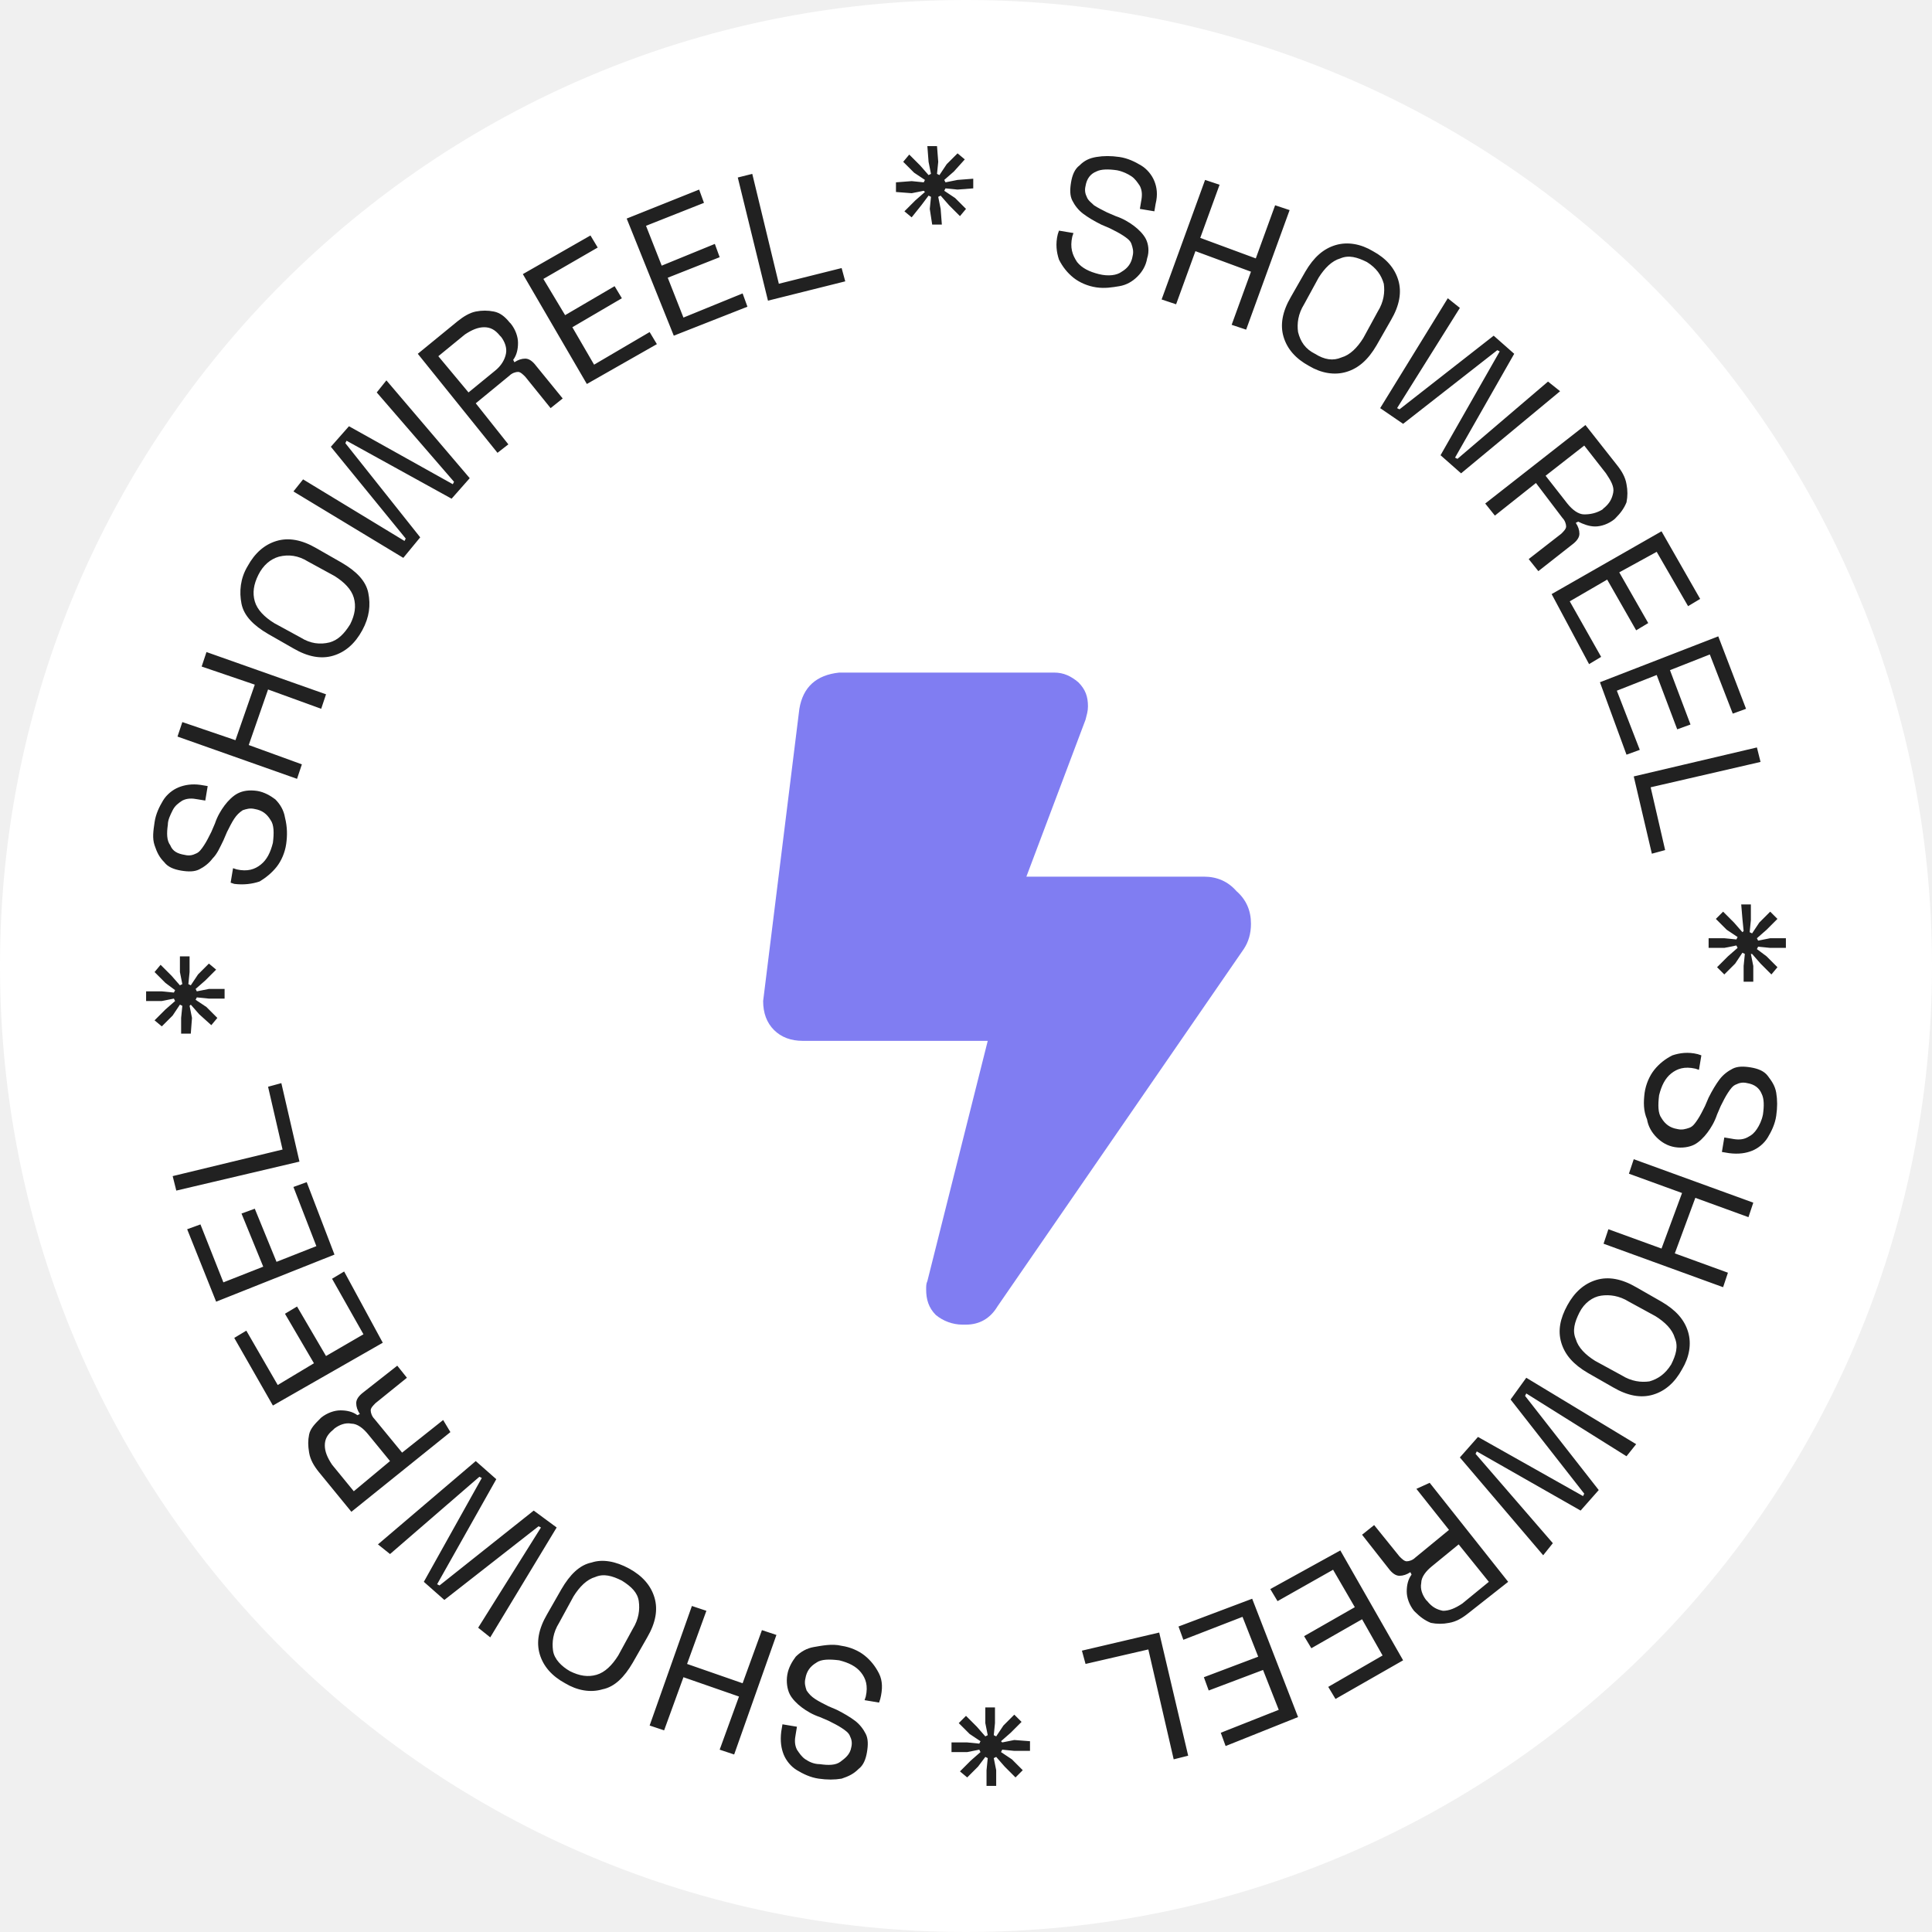
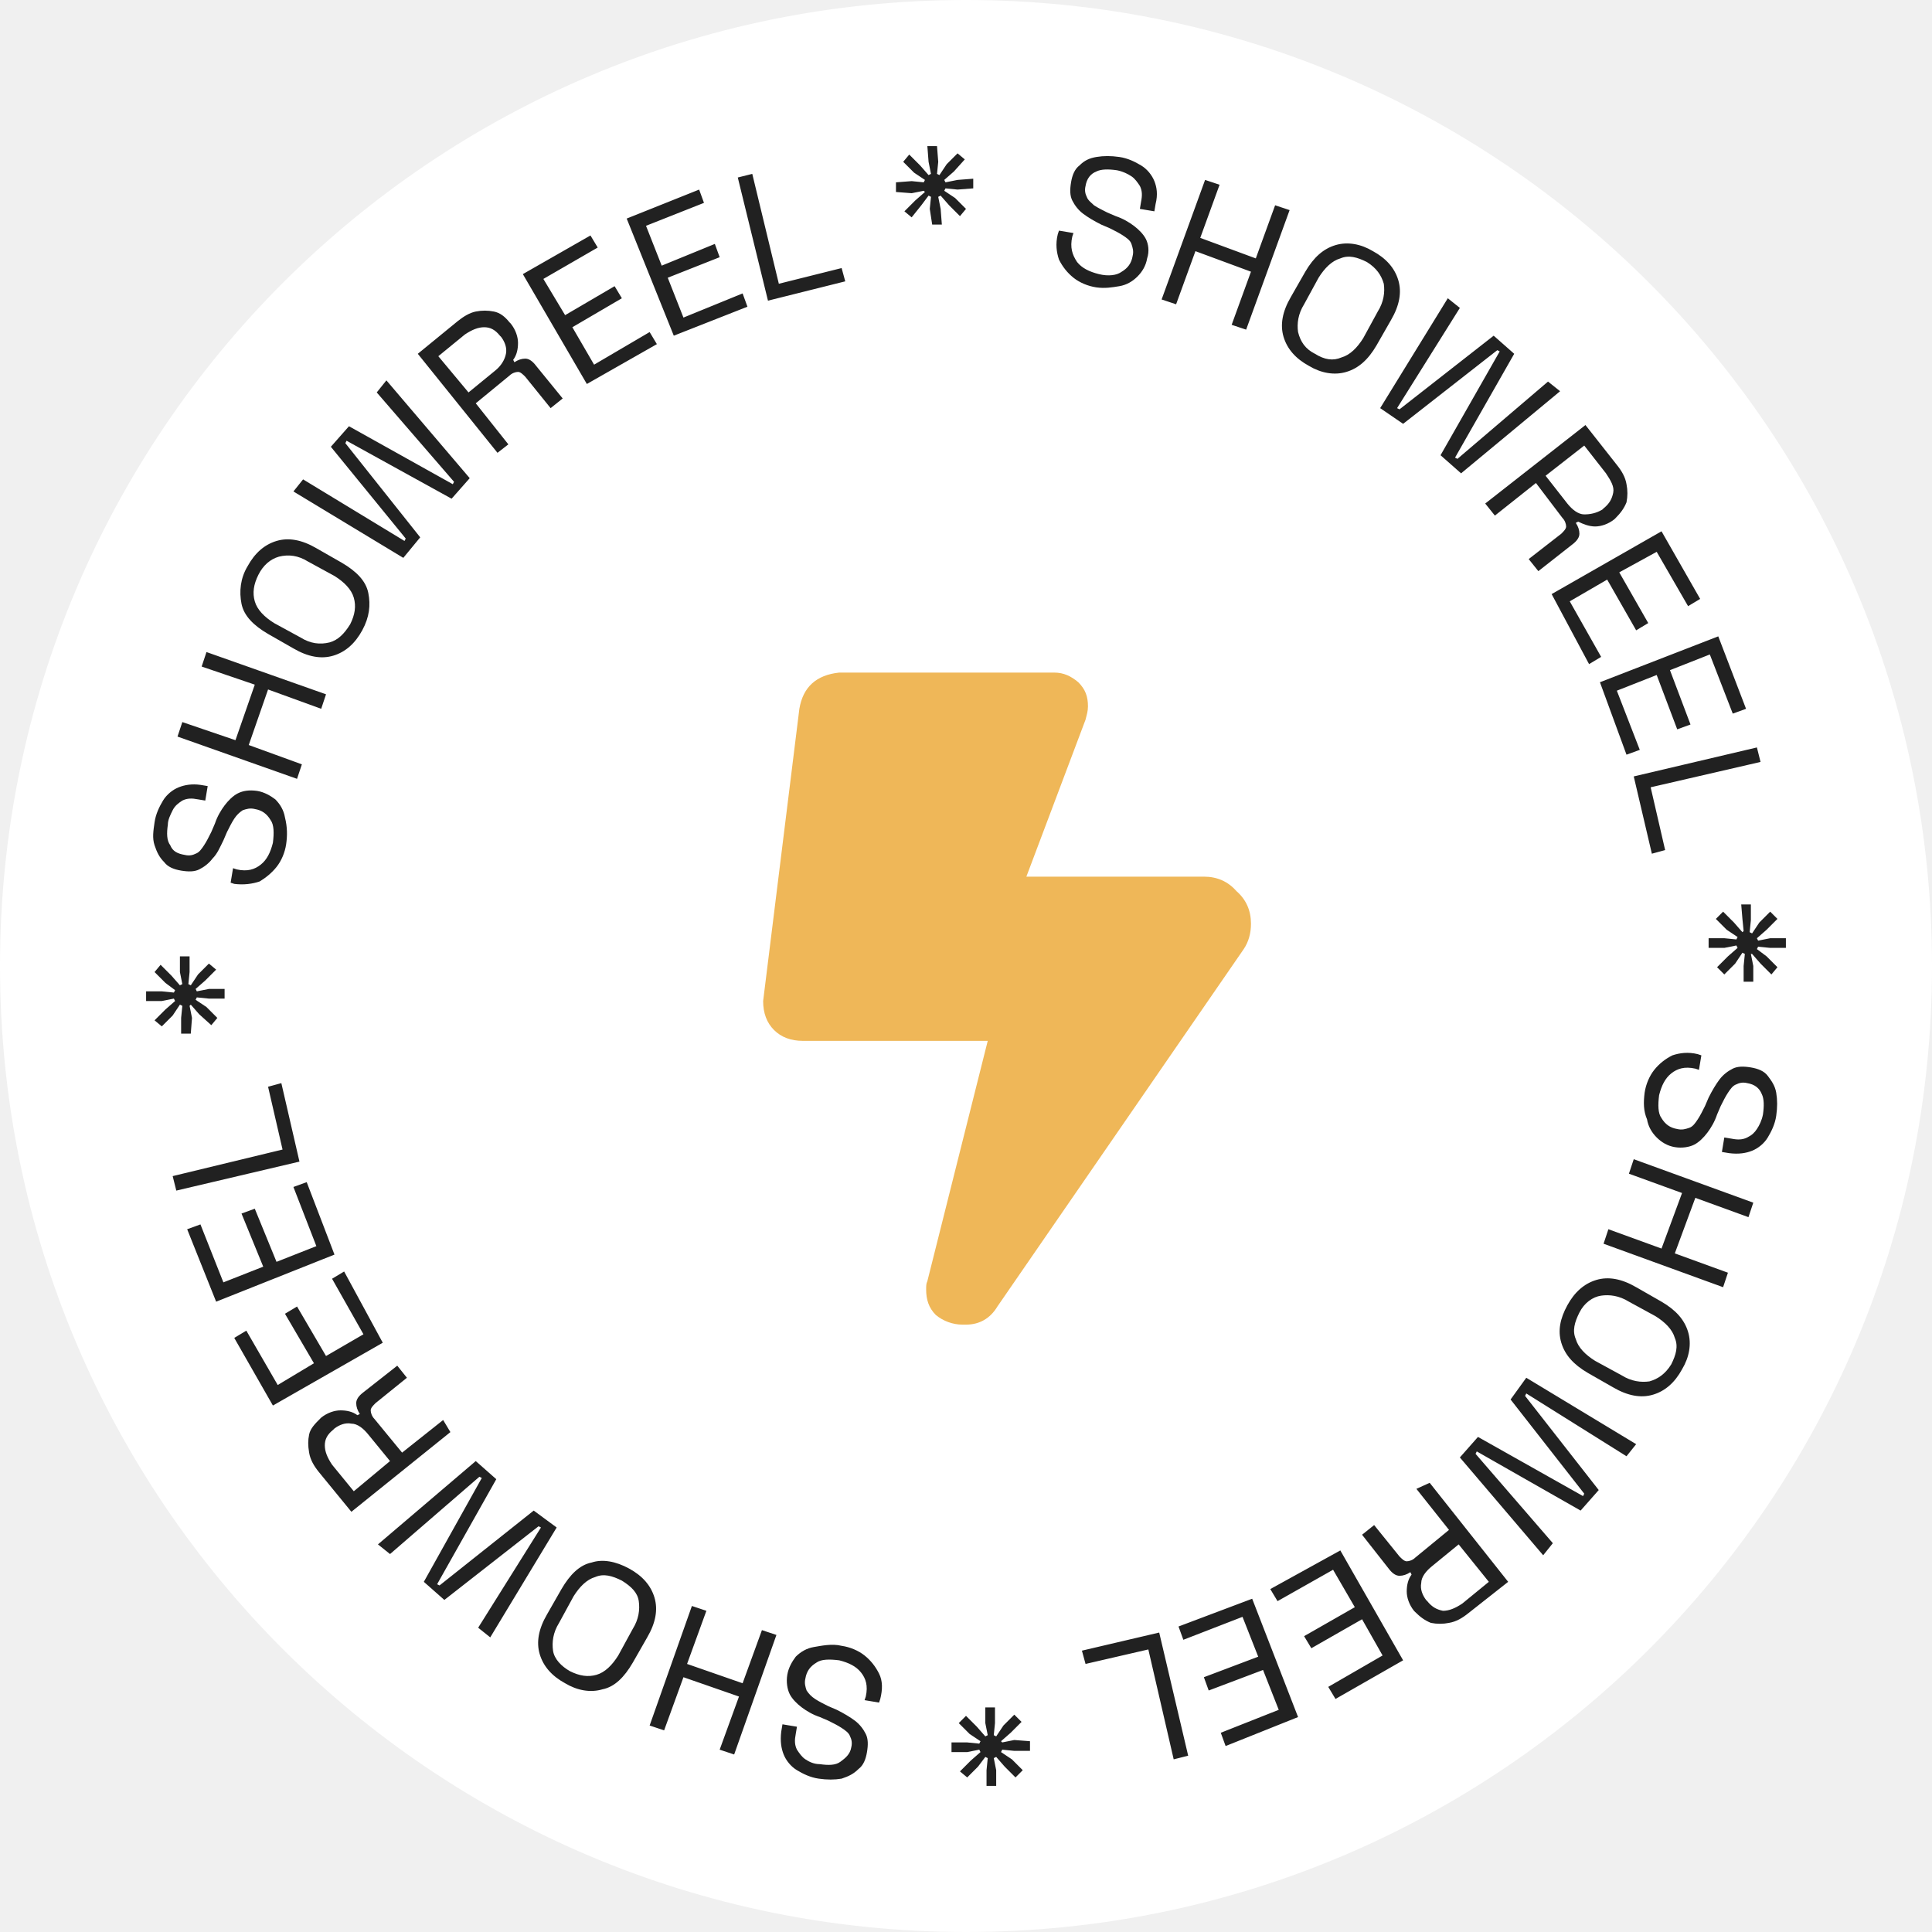
<svg xmlns="http://www.w3.org/2000/svg" id="showreel-object" shape-rendering="geometricPrecision" text-rendering="geometricPrecision" width="160px" height="160px" viewBox="0 0 160 160" style="enable-background:new 0 0 160 160;" xml:space="preserve">
  <style type="text/css">
		#rotation-group {
				animation: rotateInfinite 9000ms linear infinite normal forwards
			}
			@keyframes rotateInfinite {
				0% {
					transform: translate(80px,80px) rotate(0deg);
					}
				100% {
					transform: translate(80px,80px) rotate(360deg);
					}
			}
	</style>
  <path fill="#FFFFFF" d="M80,0C35.8,0,0,35.8,0,80s35.8,80,80,80s80-35.8,80-80S124.2,0,80,0L80,0z" />
-   <path fill="#807DF2" d="M66.2,58.7c0.3-1.8,1.4-2.8,3.3-3h17.8c0.8,0,1.4,0.3,2,0.8c0.6,0.6,0.8,1.2,0.8,2c0,0.4-0.1,0.7-0.2,1.1   l-4.9,13h14.7c1.1,0,2,0.4,2.7,1.2c0.8,0.7,1.2,1.6,1.2,2.7c0,0.8-0.2,1.5-0.6,2.1l-20.4,29.6c-0.6,1-1.5,1.5-2.6,1.5h-0.3   c-0.8,0-1.6-0.3-2.2-0.8c-0.6-0.6-0.8-1.3-0.8-2.1c0-0.3,0-0.5,0.1-0.7l5-19.9H66.5c-1,0-1.8-0.3-2.4-0.9s-0.9-1.4-0.9-2.4   L66.2,58.7z" />
+   <path fill="#efb758" d="M66.2,58.7c0.3-1.8,1.4-2.8,3.3-3h17.8c0.8,0,1.4,0.3,2,0.8c0.6,0.6,0.8,1.2,0.8,2c0,0.4-0.1,0.7-0.2,1.1   l-4.9,13h14.7c1.1,0,2,0.4,2.7,1.2c0.8,0.7,1.2,1.6,1.2,2.7c0,0.8-0.2,1.5-0.6,2.1l-20.4,29.6c-0.6,1-1.5,1.5-2.6,1.5h-0.3   c-0.8,0-1.6-0.3-2.2-0.8c-0.6-0.6-0.8-1.3-0.8-2.1c0-0.3,0-0.5,0.1-0.7l5-19.9H66.5c-1,0-1.8-0.3-2.4-0.9s-0.9-1.4-0.9-2.4   L66.2,58.7z" />
  <g id="rotation-group" transform="translate(80,80) rotate(360)">
    <path fill="#212121" transform="translate(-80,-80)" d="M90.8,23.8c-0.7-0.1-1.4-0.4-1.9-0.8c-0.5-0.4-0.9-0.9-1.2-1.5c-0.2-0.6-0.3-1.3-0.1-2.1l0.1-0.3l1.2,0.2    l-0.1,0.3c-0.2,0.9,0,1.5,0.4,2.1c0.4,0.5,1,0.8,1.8,1c0.8,0.2,1.5,0.1,1.9-0.2c0.5-0.3,0.8-0.7,0.9-1.3c0.1-0.4,0-0.7-0.1-1    c-0.1-0.3-0.4-0.5-0.7-0.7c-0.3-0.2-0.7-0.4-1.1-0.6l-0.7-0.3c-0.6-0.3-1.1-0.6-1.5-0.9s-0.7-0.7-0.9-1.1c-0.2-0.4-0.2-0.9-0.1-1.5    c0.1-0.6,0.3-1.1,0.7-1.4c0.4-0.4,0.8-0.6,1.4-0.7s1.2-0.1,1.9,0c0.7,0.1,1.3,0.4,1.8,0.7c0.5,0.3,0.9,0.8,1.1,1.3s0.3,1.1,0.1,1.9    l-0.1,0.6l-1.2-0.2l0.1-0.6c0.1-0.5,0.1-0.9-0.1-1.3c-0.2-0.3-0.4-0.6-0.7-0.8s-0.7-0.4-1.2-0.5c-0.7-0.1-1.3-0.1-1.7,0.1    c-0.5,0.2-0.8,0.6-0.9,1.2c-0.1,0.4,0,0.7,0.1,0.9c0.1,0.3,0.4,0.5,0.6,0.7c0.3,0.2,0.7,0.4,1.1,0.6l0.7,0.3    c0.6,0.2,1.1,0.5,1.5,0.8c0.4,0.3,0.8,0.7,1,1.1c0.2,0.4,0.3,1,0.1,1.6c-0.1,0.6-0.4,1.1-0.8,1.5c-0.4,0.4-0.9,0.7-1.5,0.8    S91.5,23.9,90.8,23.8z M96.2,24.8l3.6-9.9l1.2,0.4l-1.6,4.4l4.6,1.7l1.6-4.4l1.2,0.4l-3.6,9.9l-1.2-0.4l1.6-4.4L99,20.8l-1.6,4.4    L96.2,24.8z M108.4,30.3c-1.1-0.6-1.8-1.4-2.1-2.4c-0.3-1-0.1-2.1,0.6-3.3l1.2-2.1c0.7-1.2,1.5-1.9,2.5-2.2c1-0.3,2.1-0.1,3.1,0.5    c1.1,0.6,1.8,1.4,2.1,2.4c0.3,1,0.1,2.1-0.6,3.3l-1.2,2.1c-0.7,1.2-1.5,1.9-2.5,2.2C110.5,31.1,109.4,30.9,108.4,30.3z M108.9,29.3    c0.8,0.5,1.5,0.6,2.2,0.3c0.7-0.2,1.3-0.8,1.8-1.6l1.2-2.2c0.5-0.8,0.6-1.6,0.5-2.3c-0.2-0.7-0.6-1.3-1.4-1.8    c-0.8-0.4-1.5-0.6-2.2-0.3c-0.7,0.2-1.3,0.8-1.8,1.6l-1.2,2.2c-0.5,0.8-0.6,1.6-0.5,2.3C107.7,28.3,108.1,28.9,108.9,29.3z    M114.3,33.8l5.6-9.1l1,0.8l-5.2,8.3l0.2,0.1l7.8-6.1l1.7,1.5l-4.9,8.6l0.2,0.1l7.5-6.4l1,0.8l-8.2,6.8l-1.7-1.5l4.9-8.6l-0.2-0.1    l-7.8,6.1L114.3,33.8z M123,41.7l8.3-6.5l2.6,3.3c0.4,0.5,0.7,1,0.8,1.6c0.1,0.5,0.1,1,0,1.5c-0.2,0.5-0.5,0.9-0.9,1.3l-0.1,0.1    c-0.5,0.4-1.1,0.6-1.6,0.6c-0.5,0-1-0.2-1.4-0.4l-0.2,0.1c0.2,0.3,0.3,0.6,0.3,0.9c0,0.3-0.2,0.6-0.6,0.9l-2.8,2.2l-0.8-1l2.7-2.1    c0.2-0.2,0.4-0.4,0.4-0.6s-0.1-0.5-0.3-0.7l-2.2-2.9l-3.4,2.7L123,41.7z M128,39.4l1.8,2.3c0.4,0.5,0.9,0.9,1.4,0.9s1-0.1,1.5-0.4    l0.1-0.1c0.5-0.4,0.7-0.8,0.8-1.3s-0.2-1-0.6-1.6l-1.8-2.3L128,39.4z M128.5,49.2l9.1-5.2l3.2,5.6l-1,0.6l-2.6-4.5l-3.1,1.7l2.4,4.2    l-1,0.6l-2.4-4.2l-3.1,1.8l2.6,4.6l-1,0.6L128.5,49.2z M132.5,56.5l9.8-3.8l2.3,6l-1.1,0.4l-1.9-4.9l-3.3,1.3l1.7,4.5l-1.1,0.4    l-1.7-4.5l-3.3,1.3l1.9,4.9l-1.1,0.4L132.5,56.5z M135.3,64.3l10.2-2.4l0.3,1.2l-9.1,2.1l1.2,5.2l-1.1,0.3L135.3,64.3z M144.2,74.9    l0.8,0l0,1.3l-0.1,1l0.2,0.1l0.6-0.9l0.9-0.9l0.6,0.6l-0.9,0.9l-0.8,0.7l0.1,0.2l1-0.2l1.3,0l0,0.8l-1.3,0l-1-0.1l-0.1,0.2l0.8,0.6    l0.9,0.9l-0.5,0.6l-0.9-0.9l-0.7-0.8L145,79l0.2,1l0,1.3l-0.8,0l0-1.3l0.1-1l-0.2-0.1l-0.6,0.9l-0.9,0.9l-0.6-0.6l0.9-0.9l0.8-0.7    l-0.1-0.2l-1,0.2l-1.3,0l0-0.8l1.3,0l1,0.1l0.1-0.2l-0.9-0.6l-0.9-0.9l0.6-0.6l0.9,0.9l0.7,0.8l0.1-0.1l-0.1-1L144.2,74.9z    M136.2,90.5c0.1-0.7,0.4-1.4,0.8-1.9c0.4-0.5,0.9-0.9,1.5-1.2c0.6-0.2,1.3-0.3,2.1-0.1l0.3,0.1l-0.2,1.2l-0.3-0.1    c-0.9-0.2-1.5,0-2,0.4c-0.5,0.4-0.8,1-1,1.8c-0.1,0.8-0.1,1.5,0.2,1.9c0.3,0.5,0.7,0.8,1.3,0.9c0.4,0.1,0.7,0,1-0.1s0.5-0.4,0.7-0.7    s0.4-0.7,0.6-1.1l0.3-0.7c0.3-0.6,0.6-1.1,0.9-1.5s0.7-0.7,1.1-0.9c0.4-0.2,0.9-0.2,1.5-0.1c0.6,0.1,1.1,0.3,1.4,0.7    s0.6,0.8,0.7,1.4c0.1,0.6,0.1,1.2,0,1.9c-0.1,0.7-0.4,1.3-0.7,1.8c-0.3,0.5-0.8,0.9-1.3,1.1s-1.1,0.3-1.9,0.2l-0.6-0.1l0.2-1.2    l0.6,0.1c0.5,0.1,0.9,0.1,1.3-0.1s0.6-0.4,0.8-0.7c0.2-0.3,0.4-0.7,0.5-1.2c0.1-0.7,0.1-1.3-0.1-1.7c-0.2-0.5-0.6-0.8-1.2-0.9    c-0.4-0.1-0.7,0-0.9,0.1c-0.3,0.1-0.5,0.4-0.7,0.7c-0.2,0.3-0.4,0.7-0.6,1.1l-0.3,0.7c-0.2,0.6-0.5,1.1-0.8,1.5    c-0.3,0.4-0.7,0.8-1.1,1c-0.4,0.2-1,0.3-1.6,0.2s-1.1-0.4-1.5-0.8c-0.4-0.4-0.7-0.9-0.8-1.5C136.1,92,136.1,91.3,136.2,90.5z    M135.3,96l9.9,3.6l-0.4,1.2l-4.4-1.6l-1.7,4.6l4.4,1.6l-0.4,1.2l-9.9-3.6l0.4-1.2l4.4,1.6l1.7-4.6l-4.4-1.6L135.3,96z M129.8,108.1    c0.6-1.1,1.4-1.8,2.4-2.1s2.1-0.1,3.3,0.6l2.1,1.2c1.2,0.7,1.9,1.5,2.2,2.5s0.1,2.1-0.5,3.1c-0.6,1.1-1.4,1.8-2.4,2.1    s-2.1,0.1-3.3-0.6l-2.1-1.2c-1.2-0.7-1.9-1.5-2.2-2.5S129.2,109.2,129.8,108.1z M130.8,108.7c-0.4,0.8-0.6,1.5-0.3,2.2    c0.2,0.7,0.8,1.3,1.6,1.8l2.2,1.2c0.8,0.5,1.6,0.6,2.3,0.5c0.7-0.2,1.3-0.6,1.8-1.4c0.4-0.8,0.6-1.5,0.3-2.2    c-0.2-0.7-0.8-1.3-1.6-1.8l-2.2-1.2c-0.8-0.5-1.6-0.6-2.3-0.5S131.2,107.9,130.8,108.7z M126.4,114.1l9.1,5.5l-0.8,1l-8.3-5.2    l-0.1,0.2l6.1,7.8l-1.5,1.7l-8.6-4.9l-0.1,0.2l6.4,7.4l-0.8,1l-6.9-8.1l1.5-1.7l8.7,4.9l0.1-0.2l-6.1-7.8L126.4,114.1z M118.4,122.8    l6.5,8.2l-3.3,2.6c-0.5,0.4-1,0.7-1.6,0.8c-0.5,0.1-1,0.1-1.5,0c-0.5-0.2-0.9-0.5-1.3-0.9l-0.1-0.1c-0.4-0.5-0.6-1.1-0.6-1.6    s0.1-1,0.4-1.4l-0.1-0.2c-0.3,0.2-0.6,0.3-0.9,0.3c-0.3,0-0.6-0.2-0.9-0.6l-2.2-2.8l1-0.8l2.1,2.6c0.2,0.2,0.4,0.4,0.6,0.4    s0.5-0.1,0.7-0.3l2.8-2.3l-2.7-3.4L118.4,122.8z M120.8,127.9l-2.2,1.8c-0.5,0.4-0.9,0.9-0.9,1.4c-0.1,0.5,0.1,1,0.4,1.4l0.1,0.1    c0.4,0.5,0.8,0.7,1.3,0.8c0.5,0,1-0.2,1.6-0.6l2.2-1.8L120.8,127.9z M111,128.4l5.2,9.1l-5.6,3.2l-0.6-1l4.5-2.6l-1.7-3l-4.2,2.4    l-0.6-1l4.2-2.4l-1.8-3.1l-4.6,2.6l-0.6-1L111,128.4z M103.7,132.4l3.8,9.8l-6,2.4l-0.4-1.1l4.8-1.9l-1.3-3.3l-4.5,1.7l-0.4-1.1    l4.5-1.7l-1.3-3.3l-4.9,1.9l-0.4-1.1L103.7,132.4z M96,135.2l2.4,10.2l-1.2,0.3l-2.1-9.1l-5.2,1.2l-0.3-1.1L96,135.2z M85.3,144.2    l0,0.8l-1.3,0l-1-0.1l-0.1,0.2l0.9,0.6l0.9,0.9l-0.6,0.6l-0.9-0.9l-0.7-0.8l-0.2,0.1l0.2,1l0,1.3l-0.8,0l0-1.3l0.1-1l-0.2-0.1    l-0.6,0.8l-0.9,0.9l-0.6-0.5l0.9-0.9l0.8-0.7l-0.1-0.2l-1,0.2l-1.3,0l0-0.8l1.3,0l1,0.1l0.1-0.2l-0.9-0.6l-0.9-0.9l0.6-0.6l0.9,0.9    l0.7,0.8l0.2-0.1l-0.2-1l0-1.3l0.8,0l0,1.3l-0.1,1l0.2,0.1l0.6-0.9l0.9-0.9l0.6,0.6l-0.9,0.9l-0.8,0.7l0.1,0.1l1-0.2L85.3,144.2z    M69.7,136.3c0.7,0.1,1.4,0.4,1.9,0.8s0.9,0.9,1.2,1.5s0.3,1.3,0.1,2.1l-0.1,0.3l-1.2-0.2l0.1-0.3c0.2-0.9,0-1.5-0.4-2    c-0.4-0.5-1-0.8-1.8-1c-0.8-0.1-1.5-0.1-1.9,0.2c-0.5,0.3-0.8,0.7-0.9,1.3c-0.1,0.4,0,0.7,0.1,1c0.2,0.3,0.4,0.5,0.7,0.7    c0.3,0.2,0.7,0.4,1.1,0.6l0.7,0.3c0.6,0.3,1.1,0.6,1.5,0.9c0.4,0.3,0.7,0.7,0.9,1.1s0.2,0.9,0.1,1.5c-0.1,0.6-0.3,1.1-0.7,1.4    c-0.4,0.4-0.8,0.6-1.4,0.8c-0.6,0.1-1.2,0.1-1.9,0c-0.7-0.1-1.3-0.4-1.8-0.7c-0.5-0.3-0.9-0.8-1.1-1.3c-0.2-0.5-0.3-1.1-0.2-1.9    l0.1-0.6l1.2,0.2l-0.1,0.6c-0.1,0.5-0.1,0.9,0.1,1.3c0.2,0.3,0.4,0.6,0.7,0.8c0.3,0.2,0.7,0.4,1.2,0.4c0.7,0.1,1.3,0.1,1.7-0.2    s0.8-0.6,0.9-1.2c0.1-0.4,0-0.7-0.1-0.9c-0.1-0.3-0.4-0.5-0.7-0.7c-0.3-0.2-0.7-0.4-1.1-0.6l-0.7-0.3c-0.6-0.2-1.1-0.5-1.5-0.8    s-0.8-0.7-1-1.1c-0.2-0.4-0.3-1-0.2-1.6c0.1-0.6,0.4-1.1,0.7-1.5c0.4-0.4,0.9-0.7,1.5-0.8S68.9,136.1,69.7,136.3z M64.3,135.4    l-3.5,9.9l-1.2-0.4l1.6-4.4l-4.6-1.6l-1.6,4.4l-1.2-0.4l3.5-9.9l1.2,0.4l-1.6,4.4l4.6,1.6l1.6-4.4L64.3,135.4z M52.1,129.9    c1.1,0.6,1.8,1.4,2.1,2.4c0.3,1,0.1,2.1-0.6,3.3l-1.2,2.1c-0.7,1.2-1.5,2-2.5,2.2c-1,0.3-2.1,0.1-3.1-0.5c-1.1-0.6-1.8-1.4-2.1-2.4    c-0.3-1-0.1-2.1,0.6-3.3l1.2-2.1c0.7-1.2,1.5-2,2.5-2.2C49.9,129.1,51,129.3,52.1,129.9z M51.5,130.9c-0.8-0.4-1.5-0.6-2.2-0.3    c-0.7,0.2-1.3,0.8-1.8,1.6l-1.2,2.2c-0.5,0.8-0.6,1.6-0.5,2.3s0.7,1.3,1.4,1.7c0.8,0.4,1.5,0.5,2.2,0.3c0.7-0.2,1.3-0.8,1.8-1.6    l1.2-2.2c0.5-0.8,0.6-1.6,0.5-2.3C52.8,131.9,52.3,131.4,51.5,130.9z M46.1,126.5l-5.5,9.1l-1-0.8l5.2-8.3l-0.2-0.1l-7.8,6.1    l-1.7-1.5l4.8-8.6l-0.2-0.1l-7.4,6.4l-1-0.8l8.1-6.9l1.7,1.5l-4.9,8.7l0.2,0.1l7.8-6.2L46.1,126.5z M37.3,118.6l-8.2,6.6l-2.7-3.3    c-0.4-0.5-0.7-1-0.8-1.6s-0.1-1,0-1.5c0.1-0.5,0.5-0.9,0.9-1.3l0.1-0.1c0.5-0.4,1.1-0.6,1.6-0.6c0.5,0,1,0.1,1.4,0.4l0.2-0.1    c-0.2-0.3-0.3-0.6-0.3-0.9c0-0.3,0.2-0.6,0.6-0.9l2.8-2.2l0.8,1l-2.6,2.1c-0.2,0.2-0.4,0.4-0.4,0.6c0,0.2,0.1,0.5,0.3,0.7l2.3,2.8    l3.4-2.7L37.3,118.6z M32.3,121l-1.8-2.2c-0.4-0.5-0.9-0.9-1.4-0.9c-0.5-0.1-1,0.1-1.4,0.4l-0.1,0.1c-0.5,0.4-0.7,0.8-0.7,1.3    c0,0.5,0.2,1,0.6,1.6l1.8,2.2L32.3,121z M31.7,111.2l-9.1,5.2l-3.2-5.6l1-0.6l2.6,4.5l3-1.8l-2.4-4.1l1-0.6l2.4,4.1l3.1-1.8    l-2.6-4.6l1-0.6L31.7,111.2z M27.7,103.9l-9.8,3.9l-2.4-6l1.1-0.4l1.9,4.8l3.3-1.3l-1.8-4.4l1.1-0.4l1.8,4.4l3.3-1.3l-1.9-4.9    l1.1-0.4L27.7,103.9z M24.8,96.2l-10.2,2.4l-0.3-1.2l9.1-2.2L22.2,90l1.1-0.3L24.8,96.2z M15.8,85.6l-0.8,0l0-1.3l0.1-1l-0.2-0.1    l-0.6,0.9L13.4,85l-0.6-0.5l0.9-0.9l0.8-0.7l-0.1-0.2l-1,0.2l-1.3,0l0-0.8l1.3,0l1,0.1l0.1-0.2l-0.8-0.6l-0.9-0.9l0.5-0.6l0.9,0.9    l0.7,0.8l0.2-0.1l-0.2-1l0-1.3l0.8,0l0,1.3l-0.1,1l0.2,0.1l0.6-0.9l0.9-0.9l0.6,0.5l-0.9,0.9l-0.8,0.7l0.1,0.2l1-0.2l1.3,0l0,0.8    l-1.3,0l-1-0.1l-0.1,0.2l0.9,0.6l0.9,0.9l-0.5,0.6L16.5,84l-0.7-0.8l-0.1,0.1l0.2,1L15.8,85.6z M23.7,69.9c-0.1,0.7-0.4,1.4-0.8,1.9    s-0.9,0.9-1.4,1.2c-0.6,0.2-1.3,0.3-2.1,0.2l-0.3-0.1l0.2-1.2l0.3,0.1c0.9,0.2,1.5,0,2-0.4c0.5-0.4,0.8-1,1-1.8    c0.1-0.8,0.1-1.5-0.2-1.9c-0.3-0.5-0.7-0.8-1.3-0.9c-0.4-0.1-0.7,0-1,0.1c-0.3,0.2-0.5,0.4-0.7,0.7c-0.2,0.3-0.4,0.7-0.6,1.1    l-0.3,0.7c-0.3,0.6-0.5,1.1-0.9,1.5c-0.3,0.4-0.7,0.7-1.1,0.9c-0.4,0.2-0.9,0.2-1.5,0.1c-0.6-0.1-1.1-0.3-1.4-0.7    c-0.4-0.4-0.6-0.8-0.8-1.4s-0.1-1.2,0-1.9c0.1-0.7,0.4-1.3,0.7-1.8s0.8-0.9,1.3-1.1c0.5-0.2,1.1-0.3,1.8-0.2l0.6,0.1l-0.2,1.2    l-0.6-0.1c-0.5-0.1-0.9-0.1-1.3,0.1c-0.3,0.2-0.6,0.4-0.8,0.8s-0.4,0.8-0.4,1.2c-0.1,0.7-0.1,1.3,0.2,1.7c0.2,0.5,0.6,0.7,1.2,0.8    c0.4,0.1,0.7,0,0.9-0.1c0.3-0.1,0.5-0.4,0.7-0.7c0.2-0.3,0.4-0.7,0.6-1.1l0.3-0.7c0.2-0.6,0.5-1.1,0.8-1.5s0.7-0.8,1.1-1    c0.4-0.2,0.9-0.3,1.6-0.2c0.6,0.1,1.1,0.4,1.5,0.7c0.4,0.4,0.7,0.9,0.8,1.5C23.8,68.5,23.8,69.2,23.7,69.9z M24.6,64.5L14.7,61    l0.4-1.2l4.4,1.5l1.6-4.6l-4.4-1.5l0.4-1.2l9.9,3.5l-0.4,1.2l-4.4-1.6l-1.6,4.6l4.4,1.6L24.6,64.5z M30,52.2    c-0.6,1.1-1.4,1.8-2.4,2.1c-1,0.3-2.1,0.1-3.3-0.6l-2.1-1.2c-1.2-0.7-2-1.5-2.2-2.5s-0.1-2.1,0.5-3.1c0.6-1.1,1.4-1.8,2.4-2.1    c1-0.3,2.1-0.1,3.3,0.6l2.1,1.2c1.2,0.7,2,1.5,2.2,2.5C30.7,50.1,30.6,51.1,30,52.2z M29,51.7c0.4-0.8,0.5-1.5,0.3-2.2    c-0.2-0.7-0.8-1.3-1.6-1.8l-2.2-1.2c-0.8-0.5-1.6-0.6-2.4-0.4c-0.7,0.2-1.3,0.7-1.7,1.5c-0.4,0.8-0.5,1.5-0.3,2.2    c0.2,0.7,0.8,1.3,1.6,1.8l2.2,1.2c0.8,0.5,1.6,0.6,2.4,0.4C28,53,28.5,52.5,29,51.7z M33.4,46.2l-9.1-5.5l0.8-1l8.4,5.1l0.1-0.2    L27.4,37l1.5-1.7l8.6,4.8l0.1-0.2l-6.4-7.4l0.8-1l6.9,8.1l-1.5,1.7l-8.7-4.8l-0.1,0.2l6.2,7.8L33.4,46.2z M41.2,37.5l-6.6-8.2    l3.3-2.7c0.5-0.4,1-0.7,1.5-0.8c0.5-0.1,1-0.1,1.5,0s0.9,0.4,1.3,0.9l0.1,0.1c0.4,0.5,0.6,1.1,0.6,1.6c0,0.5-0.1,1-0.4,1.4l0.1,0.2    c0.3-0.2,0.6-0.3,0.9-0.3s0.6,0.2,0.9,0.6l2.2,2.7l-1,0.8l-2.1-2.6c-0.2-0.2-0.4-0.4-0.6-0.4c-0.2,0-0.5,0.1-0.7,0.3l-2.8,2.3    l2.7,3.4L41.2,37.5z M38.8,32.5l2.2-1.8c0.5-0.4,0.8-0.9,0.9-1.4s-0.1-1-0.4-1.4l-0.1-0.1c-0.4-0.5-0.8-0.7-1.3-0.7    c-0.5,0-1,0.2-1.6,0.6l-2.2,1.8L38.8,32.5z M48.6,31.8l-5.3-9.1l5.6-3.2l0.6,1L45,23.1l1.8,3l4.1-2.4l0.6,1l-4.1,2.4l1.8,3.1    l4.6-2.7l0.6,1L48.6,31.8z M55.8,27.8l-3.9-9.7l6-2.4l0.4,1.1l-4.8,1.9l1.3,3.3l4.4-1.8l0.4,1.1L55.3,23l1.3,3.3l4.9-2l0.4,1.1    L55.8,27.8z M63.6,24.9l-2.5-10.2l1.2-0.3l2.2,9.1l5.2-1.3l0.3,1.1L63.6,24.9z M74.2,15.9l0-0.8l1.3-0.1l1,0.1l0.1-0.2l-0.9-0.6    l-0.9-0.9l0.5-0.6l0.9,0.9l0.7,0.8l0.2-0.1l-0.2-1l-0.1-1.3l0.8,0l0.1,1.3l-0.1,1l0.2,0.1l0.6-0.9l0.9-0.9l0.6,0.5l-0.9,1l-0.8,0.7    l0.1,0.2l1-0.2l1.3-0.1l0,0.8l-1.3,0.1l-1-0.1l-0.1,0.2l0.9,0.6l0.9,0.9l-0.5,0.6l-0.9-0.9l-0.7-0.8l-0.2,0.1l0.2,1l0.1,1.3l-0.8,0    L77,17.3l0.1-1l-0.2-0.1L76.3,17L75.5,18l-0.6-0.5l0.9-0.9l0.8-0.7l-0.1-0.1l-1,0.2L74.2,15.9z" />
  </g>
</svg>
